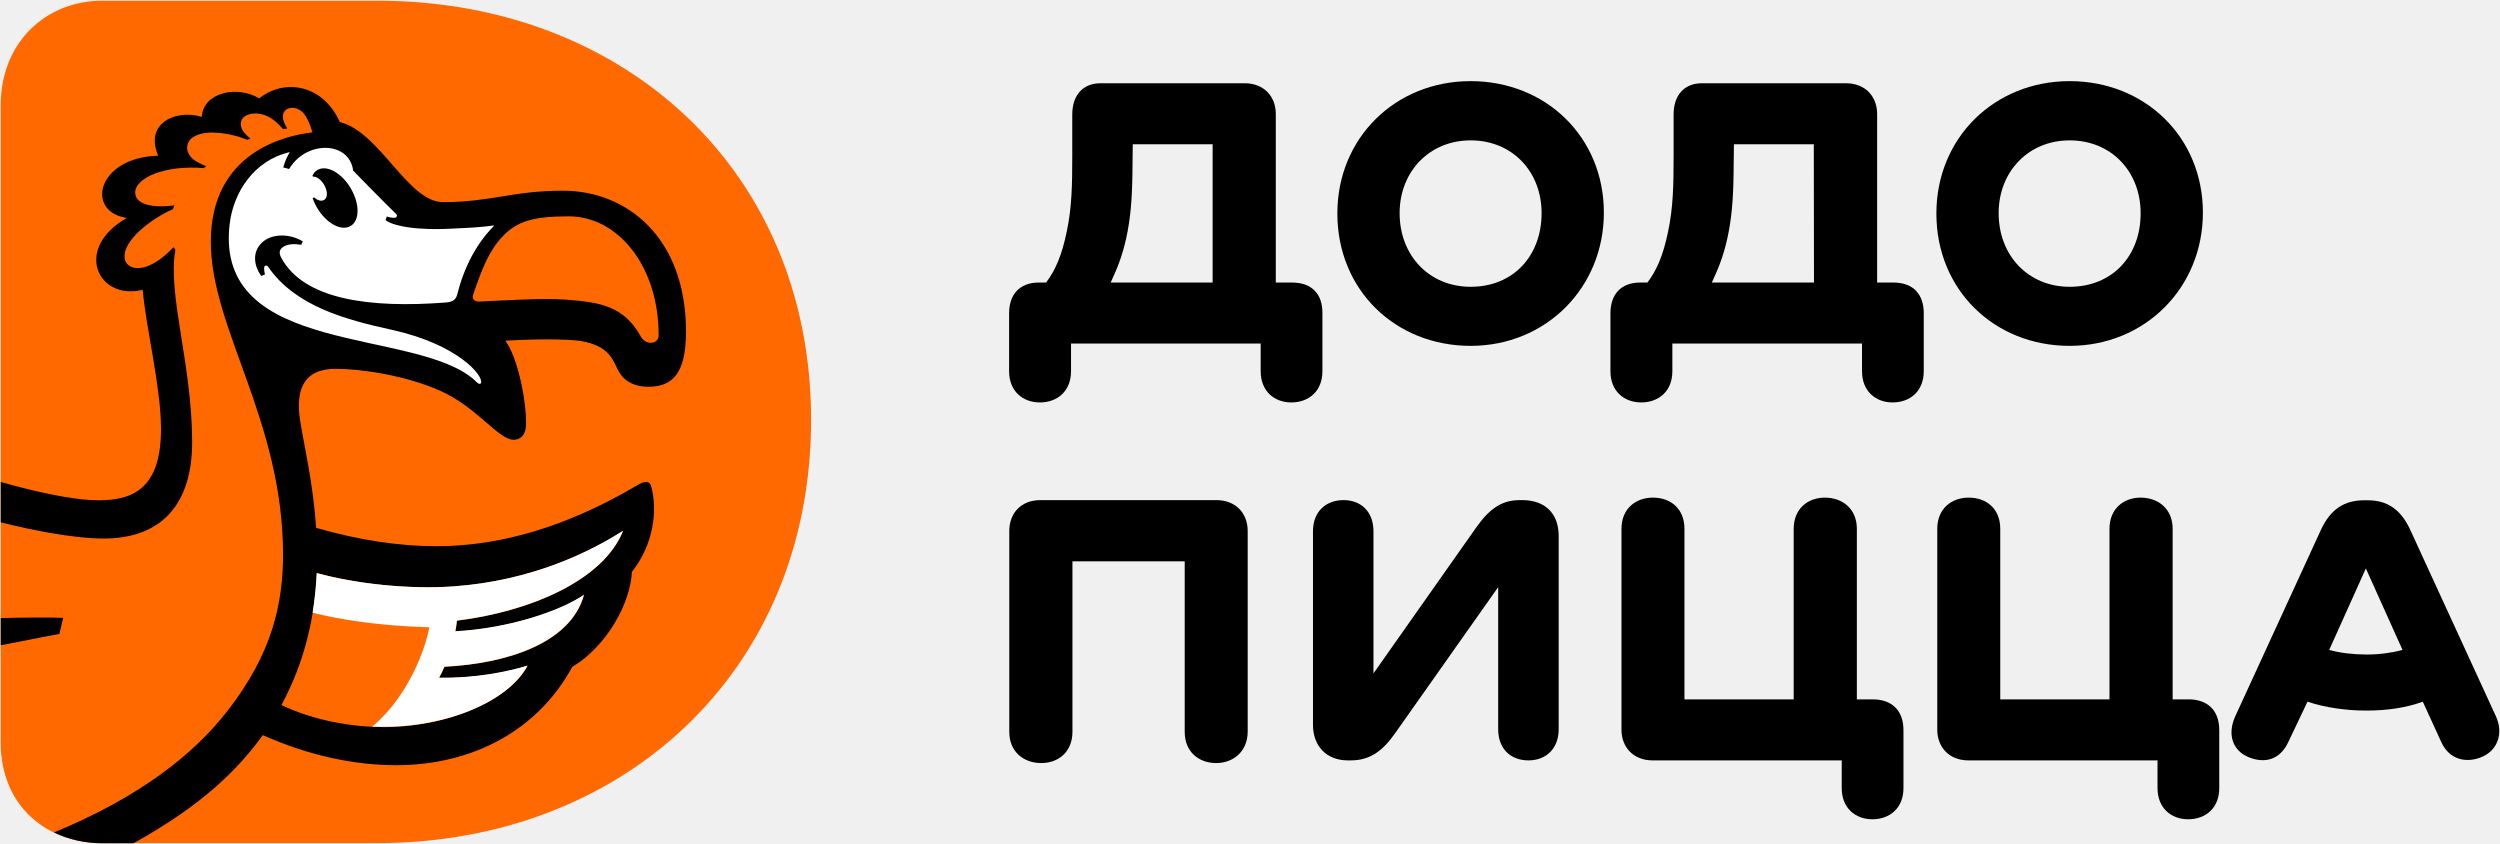
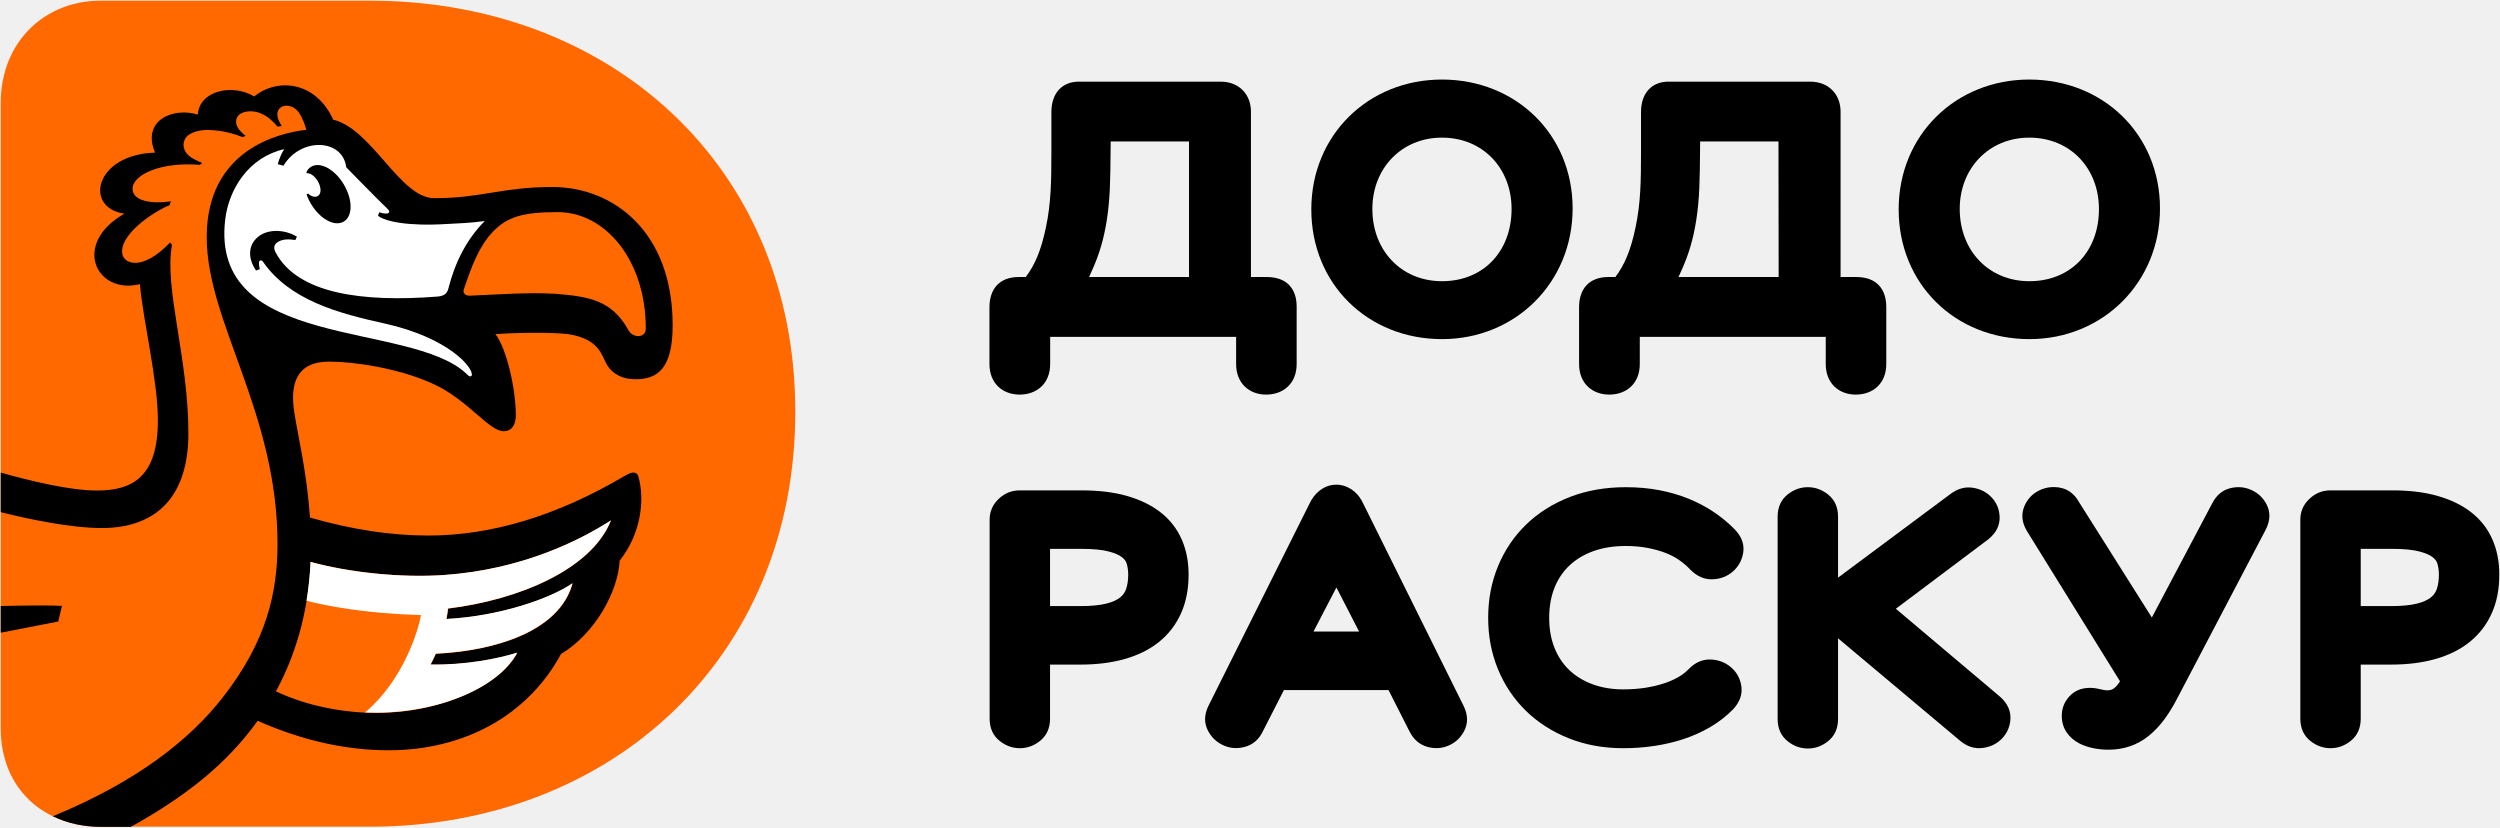
- <svg xmlns="http://www.w3.org/2000/svg" version="1.1" id="Слой_1" x="0px" y="0px" viewBox="0 0 1405.2 474.2" style="enable-background:new 0 0 1405.2 474.2;" xml:space="preserve">
+ <svg xmlns="http://www.w3.org/2000/svg" version="1.1" id="Слой_1" x="0px" y="0px" viewBox="0 0 1433.11 474.2" style="enable-background:new 0 0 1433.11 474.2;" xml:space="preserve">
  <style type="text/css">
	.st0{fill:#FF6900;}
	.st1{fill:#FFFFFF;}
</style>
  <g>
    <g>
      <g>
-         <path d="M683.6,281.1h-98.8c-11.3,0-17.5,7.8-17.5,17.3v113c0,11.1,8,17.5,18,17.5c9.7,0,17.5-6.4,17.5-17.5v-95.9h63.1v95.9     c0,11.1,7.8,17.5,17.7,17.5c9.7,0,17.7-6.6,17.7-17.7V298.4C701.3,288.9,695,281.1,683.6,281.1z" />
-         <path d="M855.6,281.1h-1.4c-10.4,0-17.3,5.2-24.6,15.6L772,378.5v-79.9c0-11.1-7.1-17.5-16.8-17.5c-9.9,0-17.2,6.4-17.2,17.5     v108.9c0,11.8,7.6,19.9,19.6,19.9h1.7c11.1,0,18.2-5.7,25.1-15.6l57.7-81.8v79.9c0,11.1,7.1,17.5,17,17.5c9.7,0,17-6.4,17-17.5     V301C876,288.7,868.6,281.1,855.6,281.1z" />
-         <path d="M1052.7,393.1h-9v-95.9c0-11.1-8-17.5-18-17.5c-9.7,0-17.5,6.4-17.5,17.5v95.9h-61.4v-95.9c0-11.1-7.6-17.5-17.7-17.5     c-9.9,0-17.7,6.4-17.7,17.5v113c0,9.5,6.4,17.2,17.5,17.2h106.3V443c0,11.1,7.6,17.5,17.2,17.5c9.9,0,17.5-6.4,17.5-17.5v-32.4     C1070,399.1,1063.1,393.1,1052.7,393.1z" />
-         <path d="M1230.2,393.1h-9v-95.9c0-11.1-8-17.5-18-17.5c-9.7,0-17.5,6.4-17.5,17.5v95.9h-61.4v-95.9c0-11.1-7.6-17.5-17.7-17.5     c-9.9,0-17.7,6.4-17.7,17.5v113c0,9.5,6.4,17.2,17.5,17.2h106.3V443c0,11.1,7.6,17.5,17.2,17.5c9.9,0,17.5-6.4,17.5-17.5v-32.4     C1247.5,399.1,1240.6,393.1,1230.2,393.1z" />
-         <path d="M1402.9,402.6l-48.2-104.9c-5.4-11.6-13-16.5-23.9-16.5h-1.9c-11.3,0-18.9,5-24.3,16.5l-48.2,104.9     c-4.7,10.4-1.4,19.6,8,23.2c8.5,3.3,17,1.4,21.7-8.5l10.9-22.9c9.7,3.3,21.7,5,33.1,5c12.1,0,22.7-1.7,31.7-5l10.4,22.7     c4.5,9.9,13.7,11.8,22,8.7C1403.7,422.2,1407.4,412.5,1402.9,402.6z M1330.2,367.9c-7.3,0-15.1-0.9-21-2.6l20.6-45.8l20.6,45.8     C1344.6,366.9,1337.5,367.9,1330.2,367.9z" />
+         <path d="M567.3 411.95Q567.3 420.26 573.25 424.89Q578.41 428.9 584.61 428.9Q590.82 428.9 595.97 424.89Q601.93 420.26 601.93 411.95V380.97H619.33Q633.37 380.97 644.54 377.83Q656.16 374.57 664.29 368.07Q672.62 361.4 677.03 351.56Q681.36 341.9 681.36 329.39Q681.36 318.2 677.39 309.2Q673.31 299.92 665.15 293.58Q657.3 287.49 645.83 284.24Q634.74 281.1 620.02 281.1H584.61Q577.68 281.1 572.58 285.9Q567.3 290.86 567.3 297.87ZM601.93 347.44V314.63H620.02Q629.89 314.63 635.67 316.16Q640.88 317.54 643.32 319.53Q645.29 321.14 645.85 323.01Q646.74 325.95 646.74 329.39Q646.74 334.15 645.52 337.7Q644.58 340.47 642.19 342.42Q639.45 344.66 634.35 345.97Q628.61 347.44 619.33 347.44H601.93Z" />
+         <path d="M807.8 418.91Q811.38 426.27 818.34 428.16Q824.62 429.88 830.38 427.4Q836.13 424.93 839.18 419.31Q842.74 412.75 839.25 405.17Q839.21 405.08 839.17 404.99L781.74 289.23Q779.4 283.92 775.38 281.01Q771.01 277.84 766.03 277.84Q760.99 277.84 756.67 281.07Q752.82 283.95 750.51 289.02L692.64 404.81Q692.59 404.9 692.55 405Q689.05 412.56 692.61 419.13Q695.63 424.71 701.31 427.26Q707.09 429.86 713.49 428.17Q720.6 426.29 724.01 419.04L736 395.57H795.96L807.8 418.91ZM752.96 362.02 766.09 336.76 779.09 362.02H752.96Z" />
+         <path d="M993.79 406.29Q999.37 400.04 998.15 392.91Q997.07 386.57 992.19 382.44Q987.48 378.46 981.09 378.08Q973.85 377.64 968.11 383.47Q965.59 386.14 962.09 388.15Q958.34 390.31 953.57 391.85Q948.64 393.43 942.86 394.31Q937.04 395.18 930.51 395.18Q920.84 395.18 912.93 392.25Q905.17 389.38 899.66 384.19Q894.23 379.06 891.18 371.56Q888.07 363.91 888.07 354.18Q888.07 344.45 891.16 336.79Q894.19 329.31 899.75 324.1Q905.39 318.82 913.38 315.94Q921.57 312.99 931.97 312.99Q938.65 312.99 944.31 314.06Q949.99 315.13 954.62 316.91Q959.06 318.61 962.57 321.05Q966.18 323.57 968.99 326.55Q974.8 332.48 982.12 332.06Q988.67 331.69 993.34 327.62Q998 323.55 999.19 317.37Q1000.59 310.08 994.68 303.73Q989.29 298.18 982.69 293.7Q976.08 289.22 968.21 285.98Q960.36 282.76 951.27 281.01Q942.21 279.28 931.97 279.28Q914.36 279.28 899.86 284.92Q885.27 290.59 874.86 300.68Q864.43 310.79 858.74 324.55Q853.08 338.26 853.08 354.18Q853.08 369.93 858.67 383.54Q864.29 397.2 874.55 407.3Q884.8 417.38 899.12 423.15Q913.41 428.9 930.51 428.9Q939.58 428.9 948.28 427.61Q957.06 426.31 965.08 423.67Q973.23 420.98 980.43 416.76Q987.79 412.44 993.58 406.51Q993.69 406.4 993.79 406.29Z" />
+         <path d="M1053.65 296.21Q1053.65 287.89 1047.68 283.27Q1042.53 279.28 1036.33 279.28Q1030.14 279.28 1024.98 283.27Q1019.02 287.89 1019.02 296.21V412.13Q1019.02 420.44 1024.97 425.07Q1030.13 429.08 1036.33 429.08Q1042.54 429.08 1047.69 425.07Q1053.65 420.44 1053.65 412.13V365.91L1123.36 424.42Q1129.52 429.7 1136.66 428.76Q1143.05 427.92 1147.38 423.61Q1151.86 419.16 1152.43 412.71Q1153.07 405.37 1146.77 399.62Q1146.67 399.53 1146.57 399.44L1086.78 348.97L1139.72 309.2Q1139.85 309.1 1139.98 308.99Q1146.55 303.55 1146.27 296.25Q1146.03 289.77 1141.71 285.16Q1137.57 280.74 1131.24 279.65Q1124.2 278.44 1117.76 283.42L1053.65 331.12Z" />
+         <path d="M1208.76 429.76Q1215.17 429.76 1220.96 427.8Q1226.88 425.8 1231.98 421.63Q1236.79 417.7 1240.94 412.04Q1244.89 406.65 1248.57 399.42L1298.89 303.47Q1302.72 295.8 1299.31 289.17Q1296.41 283.52 1290.69 280.92Q1285.03 278.35 1278.82 279.77Q1271.72 281.4 1268.04 288.72L1233.53 353.99L1191.74 287.75Q1187.69 280.56 1180.31 279.45Q1173.98 278.51 1168.57 281.34Q1162.94 284.28 1160.46 290.17Q1157.62 296.91 1161.73 304.09Q1161.79 304.2 1161.85 304.3L1215.28 390.54Q1214.47 391.86 1213.63 392.85Q1212.65 394.01 1211.74 394.63Q1210.92 395.19 1210.05 395.46Q1209.15 395.73 1207.96 395.73Q1207.2 395.73 1206.46 395.61Q1205.47 395.45 1204.64 395.24Q1203.22 394.88 1201.71 394.62Q1199.91 394.31 1198.01 394.31Q1190.69 394.31 1186.16 399.31Q1181.9 404.01 1181.9 410.33Q1181.9 415.82 1184.8 419.98Q1187.41 423.75 1191.69 426.02Q1195.36 427.96 1199.93 428.89Q1204.2 429.76 1208.76 429.76Z" />
+         <path d="M1318.65 411.95Q1318.65 420.26 1324.6 424.89Q1329.76 428.9 1335.96 428.9Q1342.16 428.9 1347.32 424.89Q1353.27 420.26 1353.27 411.95V380.97H1370.67Q1384.71 380.97 1395.89 377.83Q1407.51 374.57 1415.63 368.07Q1423.96 361.4 1428.38 351.56Q1432.71 341.9 1432.71 329.39Q1432.71 318.2 1428.74 309.2Q1424.65 299.92 1416.49 293.58Q1408.65 287.49 1397.18 284.24Q1386.09 281.1 1371.37 281.1H1335.96Q1329.02 281.1 1323.92 285.9Q1318.65 290.86 1318.65 297.87ZM1353.27 347.44V314.63H1371.37Q1381.24 314.63 1387.02 316.16Q1392.22 317.54 1394.67 319.53Q1396.64 321.14 1397.2 323.01Q1398.08 325.95 1398.08 329.39Q1398.08 334.15 1396.87 337.7Q1395.92 340.47 1393.53 342.42Q1390.8 344.66 1385.7 345.97Q1379.95 347.44 1370.67 347.44H1353.27Z" />
      </g>
      <g>
        <path d="M726.1,158.8h-9V64c0-9.5-6.4-17.2-17.5-17.2h-81.1c-9.5,0-15.8,6.4-15.8,17.5v22.9c0,16.5-0.2,29.3-3.1,43     c-2.8,13.5-6.4,21.7-11.6,28.6h-4c-11.3,0-16.8,7.1-16.8,17.3v32.6c0,11.1,7.6,17.5,17.3,17.5c9.9,0,17.5-6.4,17.5-17.5v-15.6     h106.6v15.6c0,11.1,7.6,17.5,17.2,17.5c9.9,0,17.5-6.4,17.5-17.5V176C743.4,165.9,738,158.8,726.1,158.8z M681.7,158.8h-57.4     c3.5-7.6,6.4-14.4,8.7-24.8c2.4-10.9,3.3-21.7,3.5-35.9l0.2-17h44.9V158.8z" />
        <path d="M826.6,45.6c-42.3,0-74.9,31.9-74.9,74.4c0,43,32.6,74.4,74.9,74.4s74.9-32.6,74.9-74.9C901.5,77,868.9,45.6,826.6,45.6z      M826.6,161.2c-23.2,0-39.9-17.5-39.9-41.4c0-23.4,16.8-40.9,39.9-40.9c23.4,0,39.9,17.5,39.9,40.9     C866.5,143.7,850.7,161.2,826.6,161.2z" />
        <path d="M1163.3,45.6c-42.3,0-74.9,31.9-74.9,74.4c0,43,32.6,74.4,74.9,74.4c42.3,0,74.9-32.6,74.9-74.9     C1238.2,77,1205.6,45.6,1163.3,45.6z M1163.3,161.2c-23.2,0-39.9-17.5-39.9-41.4c0-23.4,16.8-40.9,39.9-40.9     c23.4,0,39.9,17.5,39.9,40.9C1203.3,143.7,1187.4,161.2,1163.3,161.2z" />
        <path d="M1064.1,158.8h-9V64c0-9.5-6.4-17.2-17.5-17.2h-81.1c-9.5,0-15.8,6.4-15.8,17.5v22.9c0,16.5-0.2,29.3-3.1,43     c-2.8,13.5-6.4,21.7-11.6,28.6h-4c-11.3,0-16.8,7.1-16.8,17.3v32.6c0,11.1,7.6,17.5,17.3,17.5c9.9,0,17.5-6.4,17.5-17.5v-15.6     h106.6v15.6c0,11.1,7.6,17.5,17.2,17.5c9.9,0,17.5-6.4,17.5-17.5V176C1081.3,165.9,1075.9,158.8,1064.1,158.8z M1019.6,158.8     h-57.4c3.5-7.6,6.4-14.4,8.7-24.8c2.4-10.9,3.3-21.7,3.5-35.9l0.2-17h44.9L1019.6,158.8L1019.6,158.8z" />
      </g>
    </g>
    <g>
      <path class="st0" d="M212.2,0.4C350,0.4,455.9,95.2,455.9,236c0,141.5-105.9,237.9-243.8,237.9H57.5c-31.2,0-57.1-20.7-57.1-56.6    v-358c0-36,25.9-58.9,57.1-58.9L212.2,0.4L212.2,0.4z" />
      <path d="M108,248.5c0-43.6-14-83.3-9.4-108.1l-1.1-1.4c-15.9,16.6-26.2,12.2-27.3,6.9c-2.3-10.7,16.3-23.8,27-28.3    c0.2-0.7,0.5-1.4,0.8-2.2c-9.9,1.5-21.6,0.3-22-6.8c-0.5-8.4,16.4-16,38.6-14.1c0.4-0.4,0.8-0.7,1.3-1.1c-1.4-0.6-2.9-1.2-4.7-2.2    c-5.7-2.9-7.1-7.8-5.2-11.4c2-3.9,8.3-5.4,13.4-5.3c8,0.2,14.7,2.1,19.7,4.1c0.6-0.2,1.1-0.5,1.7-0.7c-1.8-1.4-3.4-3-4.4-4.6    c-1.4-2.3-1.7-5.6,0.9-7.7c3.1-2.4,10.9-3.3,18,3.1c1.5,1.3,2.7,2.6,3.8,3.9c0.8-0.1,1.6-0.3,2.4-0.4c-1.2-1.8-2.1-3.7-2.4-5.4    c-0.4-2.4,0.4-5,3.2-5.9c3.1-1,7,0.6,9,3.6c2.2,3.2,3.5,7.1,4.3,9.9c-15.6,1.8-57.1,11.3-57.1,61.5c0,48.9,40.6,100.3,40.6,176.1    c-0.1,27.5-6.1,55.2-31.1,87.4c-19.3,24.9-49.9,48.8-97.7,68.5c8.2,4,17.6,6.1,27.5,6.1h17.2c39.5-21.9,59.1-42,72.7-60.8    c26.5,11.8,52,16.9,75,16.9c43.1,0,79.8-19.8,98.9-55.2c19.7-11.8,32.8-36.1,33.6-53.5c12.3-15.4,14.5-34.9,10.8-48.1    c-0.9-3.1-3.4-3.2-7.9-0.5C319,295.9,281.4,307,245.5,307c-21.7,0-44-3.5-67.8-10.3c-1.7-25.4-6.9-46.8-8.9-59.7    c-2.8-17.1,1.2-29.7,19.9-29.7c13.7,0,39.2,3.5,59.5,12.7c20.1,9.2,32.1,27.2,40.5,27.2c3.4,0,7-2.1,7-9.3    c0-14.6-5.2-38-11.7-46.4c18.8-1.1,33.8-0.9,42.2,0.1c17.5,3,18.4,11.8,21.8,17.6c3.5,5.7,9.3,8.2,16.4,8.2c13,0,21.2-6.7,21.2-31    c0-53.3-33.7-79.2-69-79.2c-29,0-40.2,6.4-67.7,6.4c-19.5,0-35.7-39.7-57.9-45c-9.8-21.8-31.8-24.3-45.3-13.3    c-12.3-7.5-31.5-3.4-32.3,10.4C99.3,61.3,81,68.9,88.9,87.5c-34.6,1-41,31.6-17.6,35c-30.2,17.1-16.4,46.6,8.9,40.4    c1.8,21,10.3,54.8,10.3,78.2c0,32.5-14.8,40.1-34.9,40.1c-15.9,0-39.3-5.8-55.2-10.3v22.7c16,4,40.1,9.1,58.1,9.1    C90.3,302.6,108,284,108,248.5z M178.1,322.1c21.8,6,51.9,9.3,76.8,7.5c43.9-3.1,76.8-19.4,95.4-31.3    c-11.1,28.1-52.9,45.6-93.4,50.6c-0.3,2-0.6,4.1-0.9,6c30.4-1.6,59.2-11.5,72.3-20.5c-7.5,27.7-44.7,38.8-78.4,40.4    c-0.9,2.2-2,4.2-3,6.2c19.6,0.4,38.5-3.3,49.7-6.8c-10.1,19.3-44.9,34.5-80.4,34.5c-17.4,0-39.2-3.4-58-12.4    C171.7,371.3,177,345.7,178.1,322.1z M265.8,166.1c4.8-14.2,8.9-25,16.7-33.2c8.2-8.6,17.2-11.3,37.2-11.3    c27.5,0,50.5,27.8,50.5,66.7c0,5.8-7.8,5.7-10.2,0.5c-9.4-16.5-22-18.9-42-20.4c-14.7-0.9-32.5,0.4-48.7,1.1    C266.2,169.6,265.4,167.5,265.8,166.1z" />
      <path d="M0.4,362.7c16.6-3.3,33-6.4,33-6.4l2.1-9c-7.5-0.4-22.4-0.2-35.1,0.1V362.7z" />
      <path class="st1" d="M179.6,95c5.8-2,14.2,3.8,18.6,12.8c4.5,9,3.4,17.9-2.4,19.8c-5.8,2-14.1-3.7-18.6-12.7    c-0.6-1.2-1.1-2.4-1.5-3.6l1-0.3c1.9,1.8,4.1,2.3,5.6,1.3c2-1.3,1.8-4.9,0.1-8c-1.2-2.5-4.1-5.2-6.4-5l-0.4-0.5    C176.4,96.9,177.8,95.6,179.6,95 M220.3,185.4c-26-5.7-54.5-13.3-69.7-35.6c-0.3-0.4-0.8-0.6-1.3-0.5c-0.5,0.1-0.8,0.6-0.8,1.1    c-0.1,1.2,0.1,2.6,0.4,3.9l-2.1,0.8c-4-5.6-4.8-12.5-0.8-17.4c5.7-7.1,17.3-6.4,24.2-2l-0.9,1.9c-3.7-0.6-7.3-0.6-10,1.1    c-2.3,1.4-2.7,3.5-1.2,6.2c12.6,23.4,49.3,28.5,92.8,25.1c4.5-0.4,5.5-2.4,6.1-4.5c3.8-15.1,10.6-28.5,20.9-38.8    c-7.9,1.1-15.3,1.4-21.8,1.7c-22.5,1.4-35.4-1.5-39.4-4.7l0.7-2c2.4,0.8,4.9,1,5.4,0.3c0.7-0.9,0.2-1.5-0.9-2.5    c-4.3-4-23.5-23.7-23.4-23.6c-2.1-16.6-26.3-17.2-36-0.9l-3.3-0.9c1-3.6,2.4-6.5,3.7-8.6c-20.2,4.6-31.7,22.7-33.8,40.3    c-9,75.4,105.4,58,138,88.2c0.6,0.5,2.2,2.7,3.3,1.3C271.8,211.1,257.4,193.6,220.3,185.4" />
      <path class="st1" d="M350.2,298.3c-18.5,11.9-51.5,28.2-95.4,31.3c-24.9,1.8-55.1-1.5-76.8-7.5c-0.3,7.3-1.1,14.7-2.3,22.3    c12.3,3.1,34.1,7.3,65.6,8.2c-1.4,8.5-10,37.2-32,55.8c40.1,1.7,76.5-13.9,87.2-34.3c-11.2,3.5-30,7.2-49.7,6.8c1-1.9,2-4,3-6.2    c33.7-1.6,70.9-12.7,78.4-40.4c-13.1,9-42,18.9-72.3,20.5c0.4-1.9,0.7-3.9,0.9-6C297.3,343.9,339.1,326.4,350.2,298.3z" />
    </g>
  </g>
</svg>
